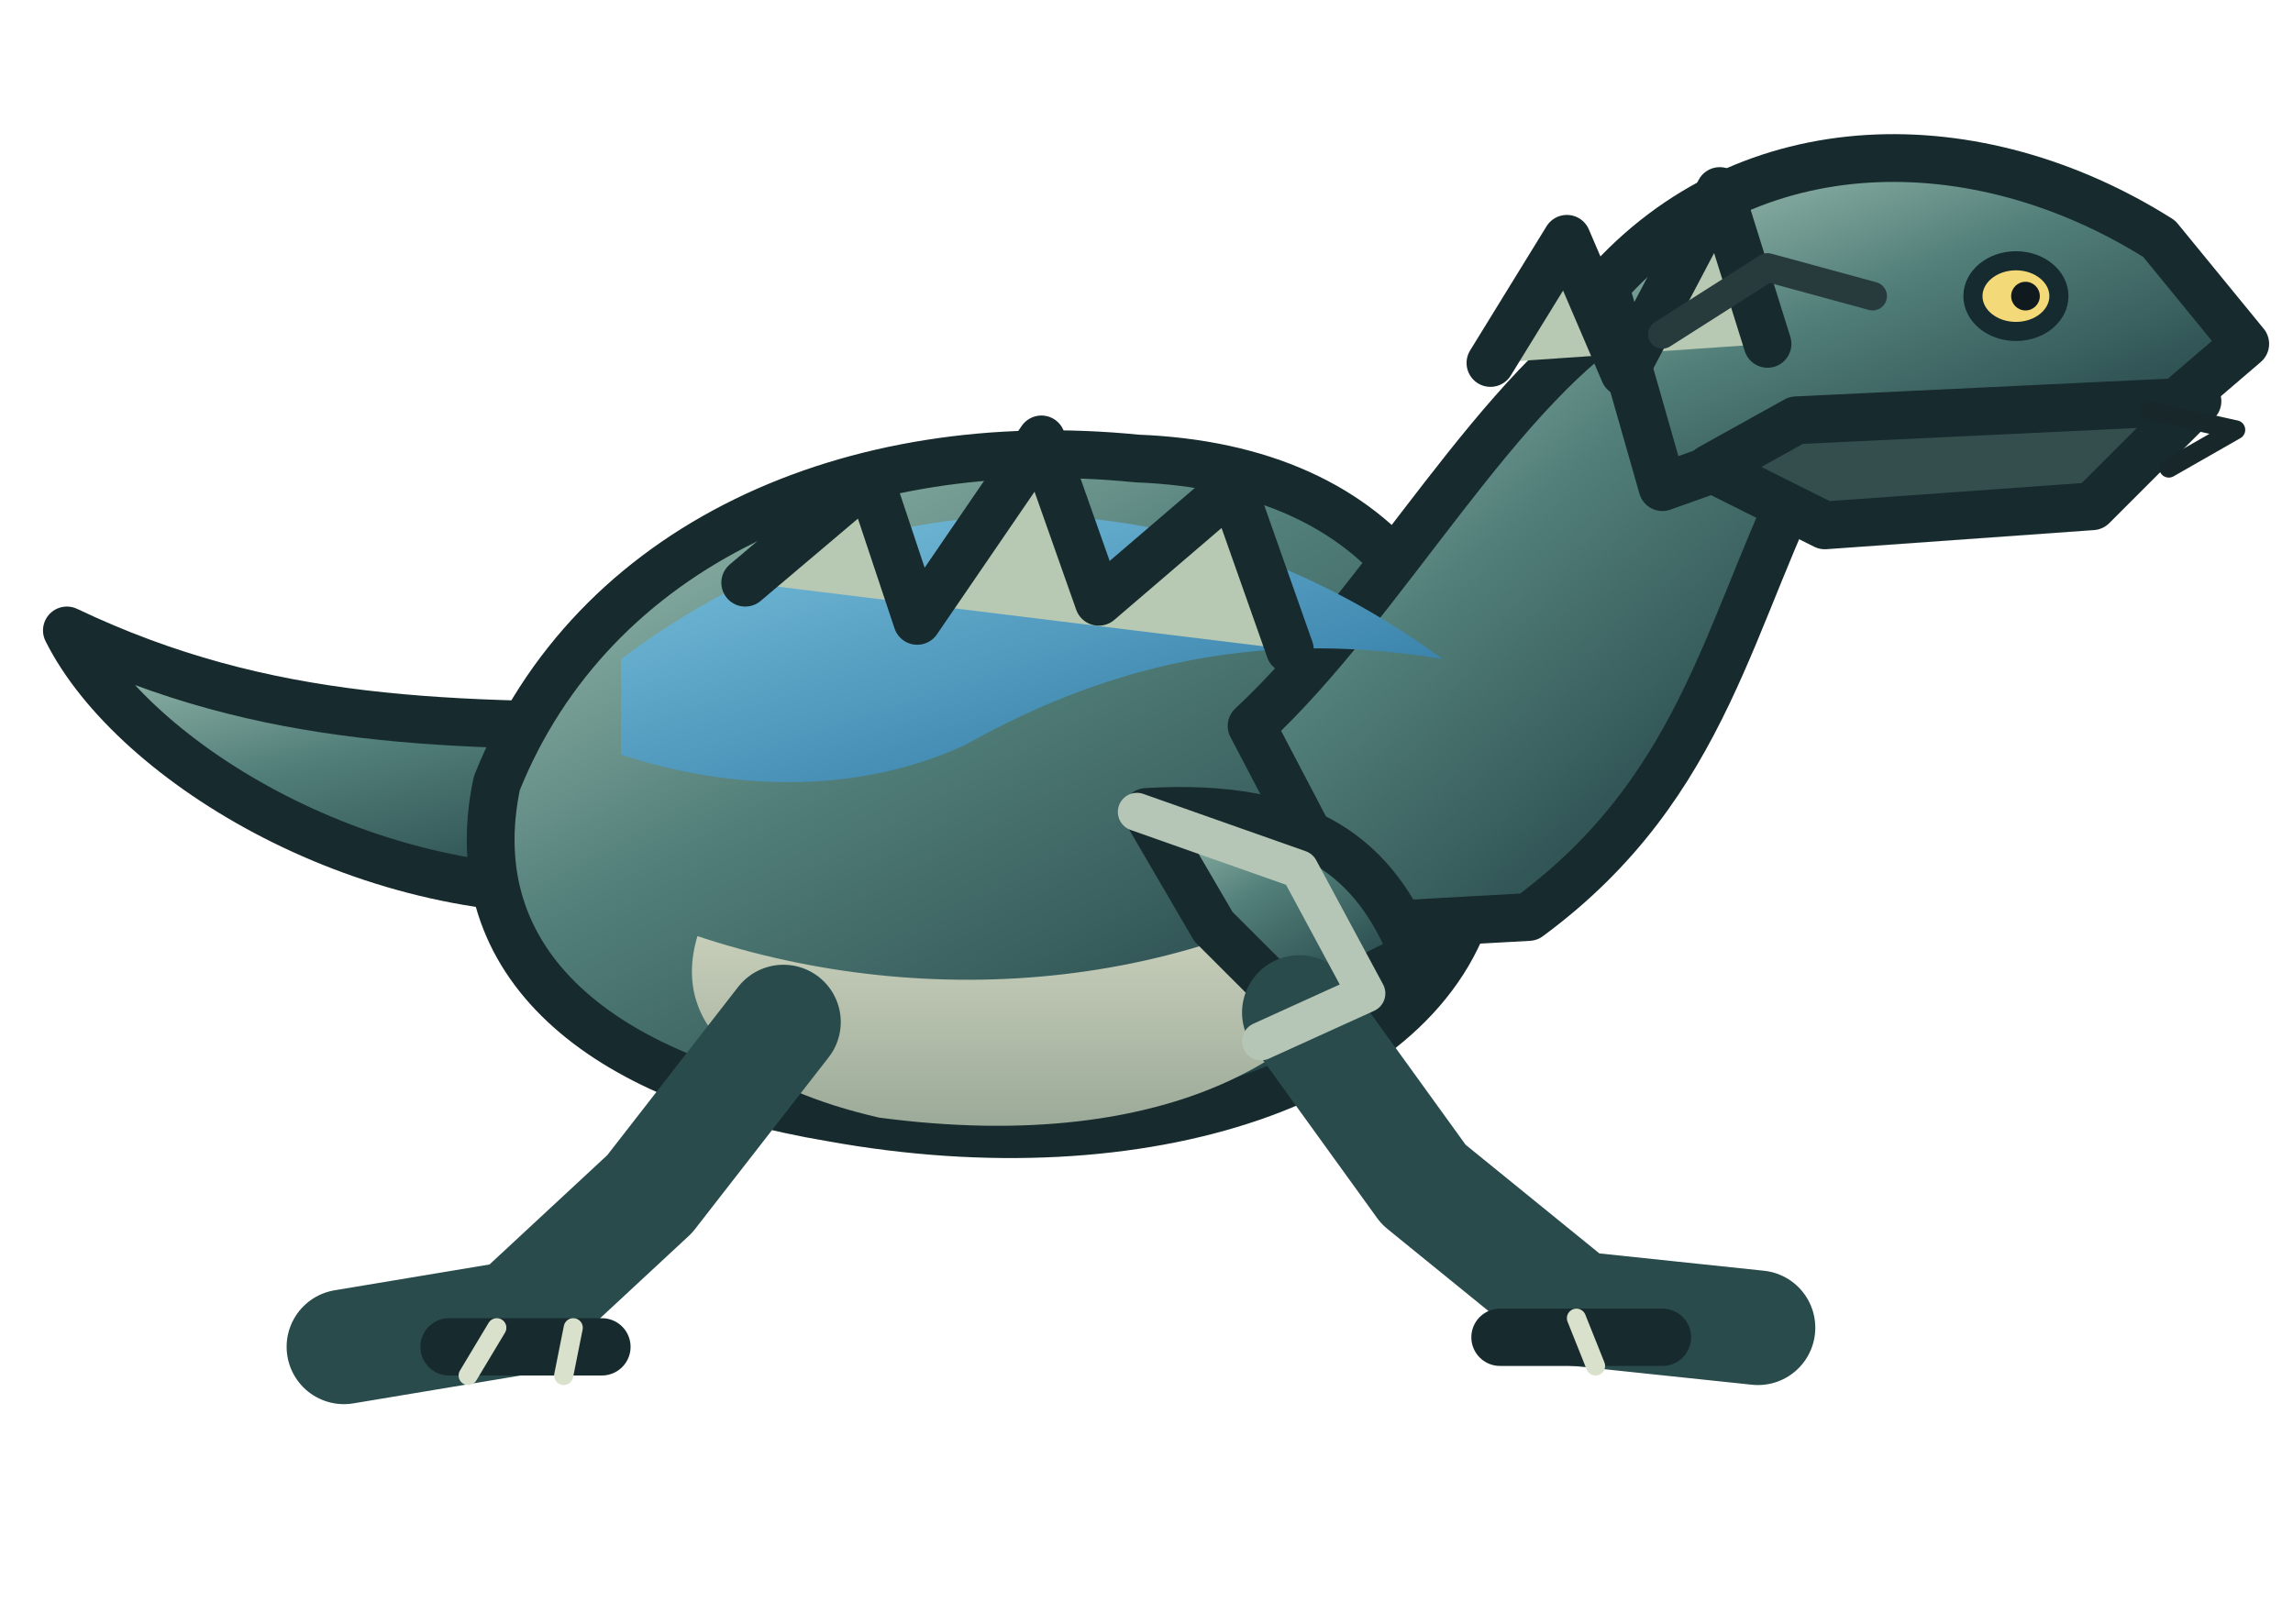
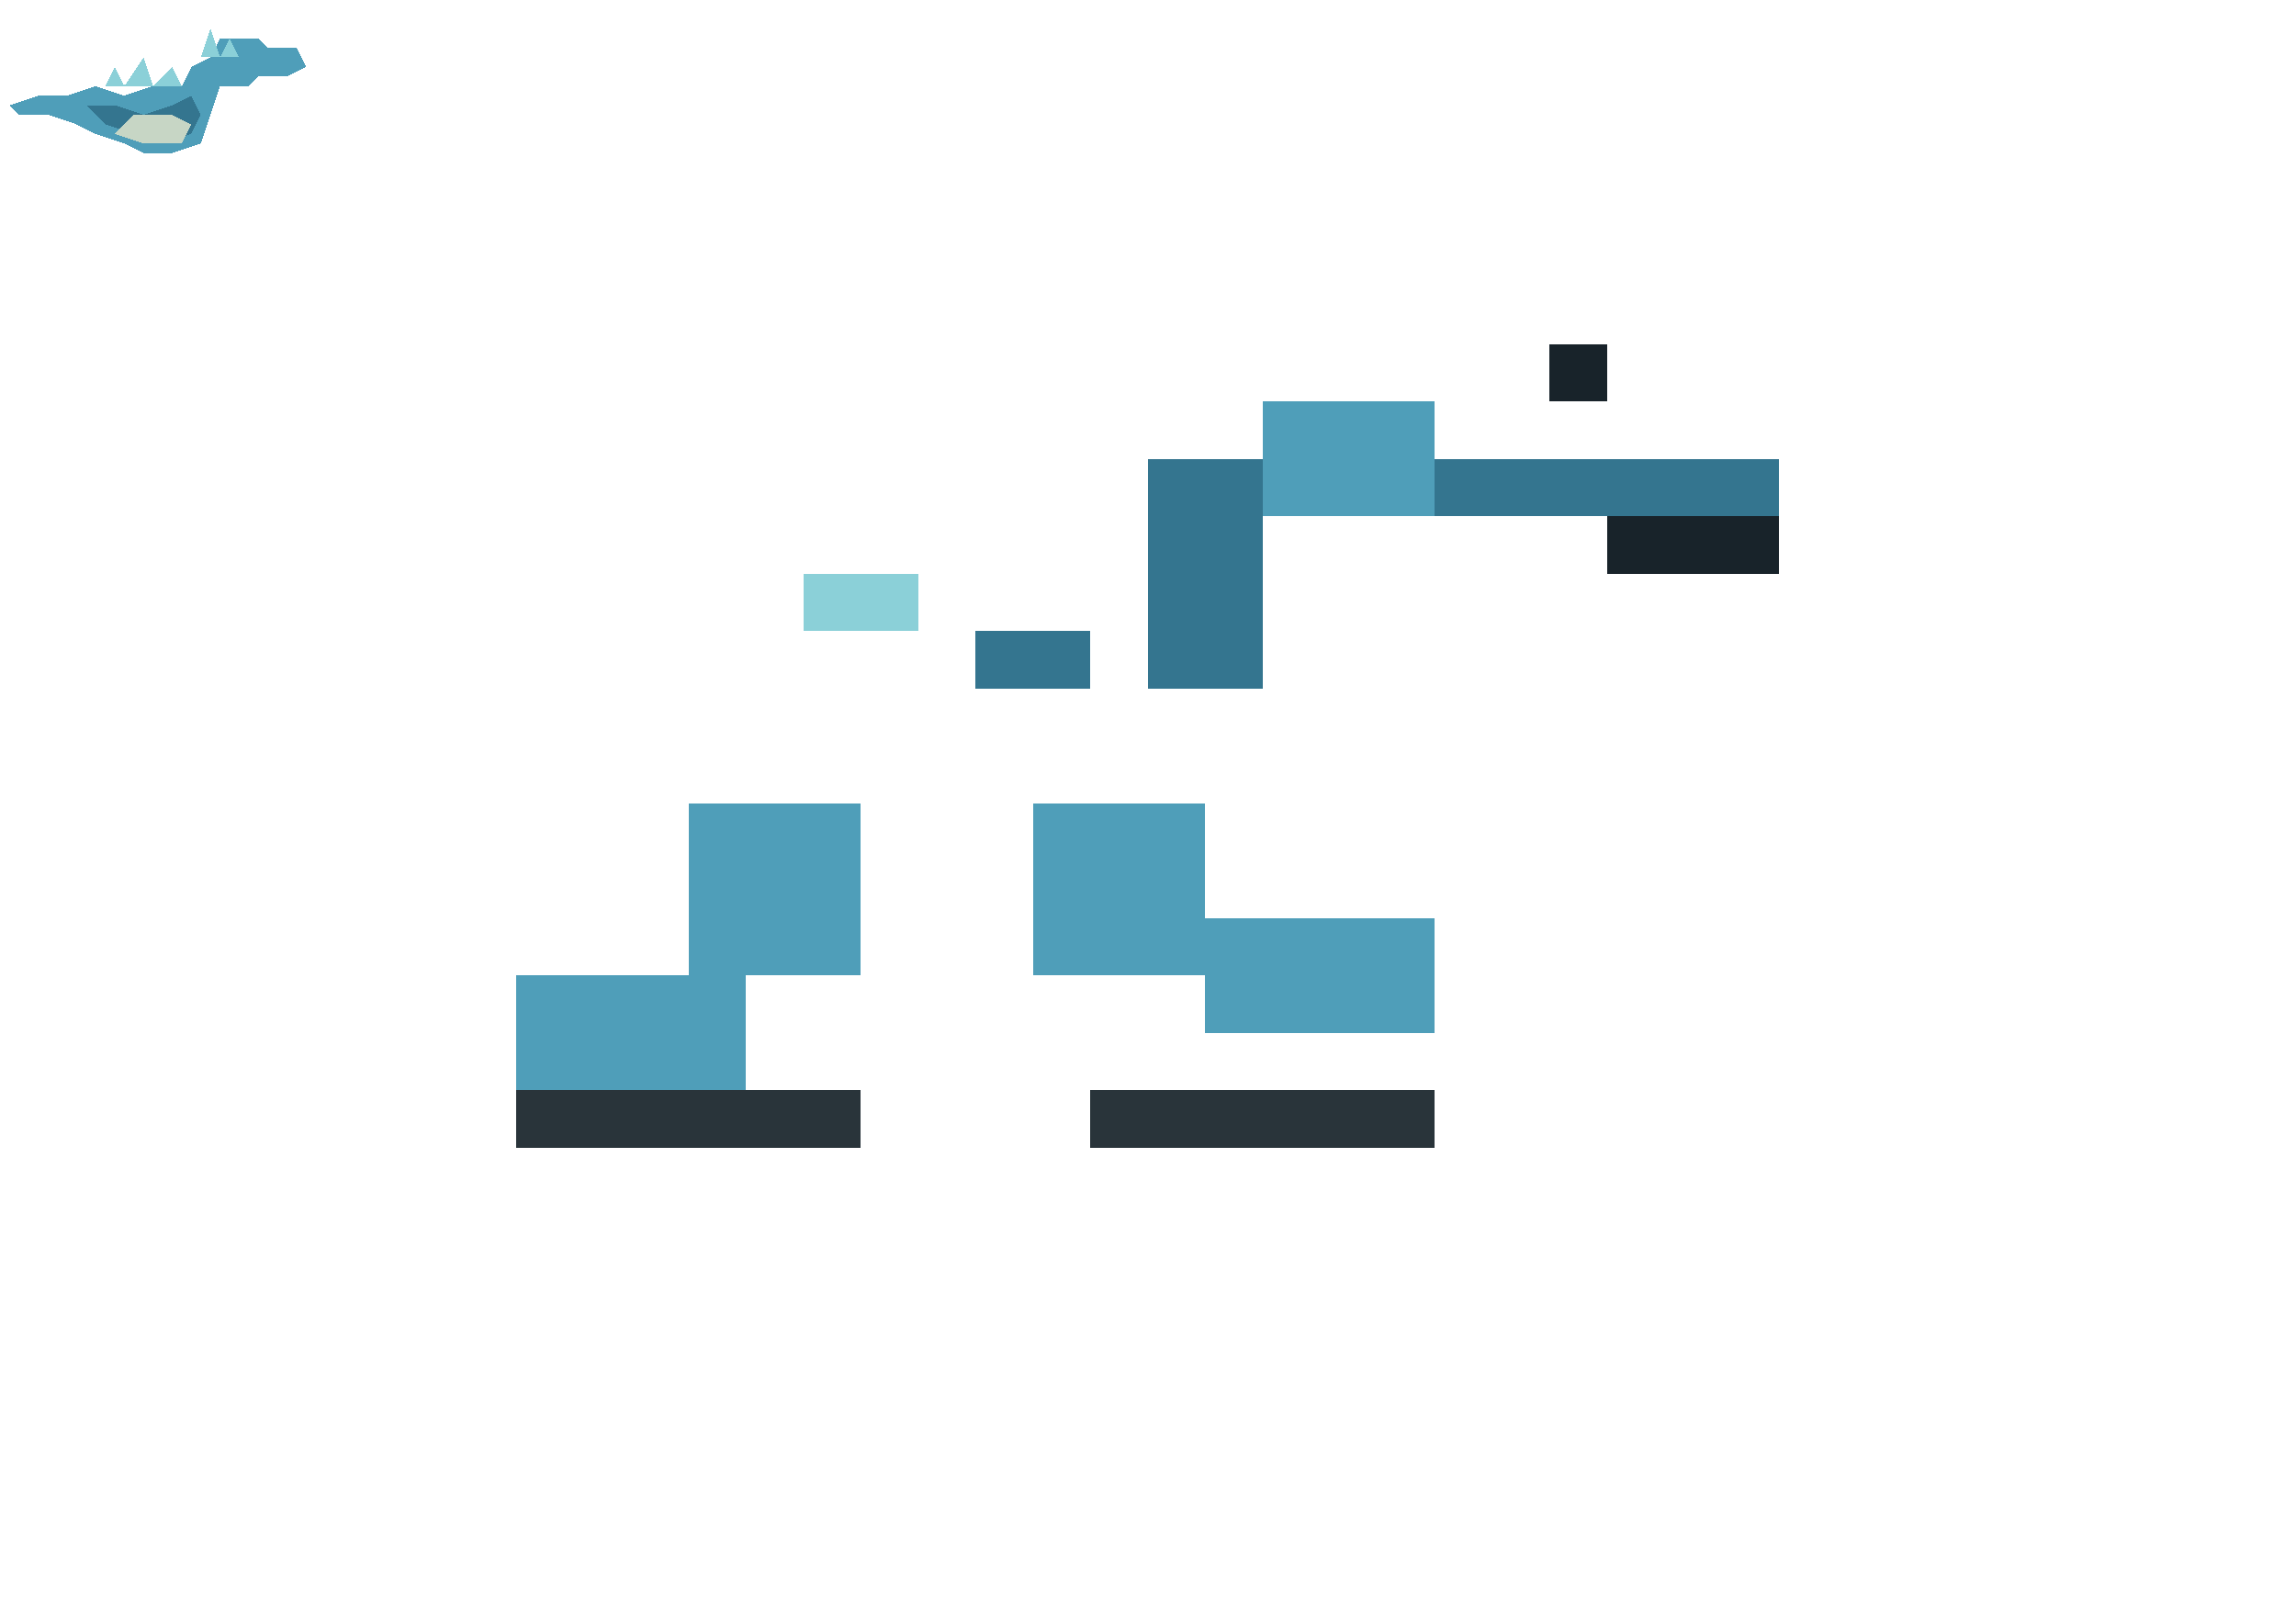
- <svg xmlns="http://www.w3.org/2000/svg" viewBox="0 0 240 170">
-   <defs>
-     <linearGradient id="b" x1="0" y1="0" x2="0.8" y2="1">
-       <stop stop-color="#a6c6b9" />
-       <stop offset=".45" stop-color="#527f79" />
-       <stop offset="1" stop-color="#203e43" />
-     </linearGradient>
-     <linearGradient id="s" x1="0" y1="0" x2="1" y2="1">
-       <stop stop-color="#7bc2de" />
-       <stop offset="1" stop-color="#28719d" />
-     </linearGradient>
-     <linearGradient id="u" x1="0" y1="0" x2="0" y2="1">
-       <stop stop-color="#dce0c9" />
-       <stop offset="1" stop-color="#9caa99" />
-     </linearGradient>
-   </defs>
-   <g stroke="#172a2d" stroke-width="5" stroke-linecap="round" stroke-linejoin="round">
-     <path d="M64 93 C39 95 14 80 7 66 C28 76 47 76 72 76 L91 88Z" fill="url(#b)" />
-     <path d="M52 82 C62 57 89 45 119 48 C145 49 158 66 154 94 C149 113 120 123 87 117 C63 113 48 101 52 82Z" fill="url(#b)" />
-     <path d="M73 98 C97 106 126 104 148 88 C144 111 122 121 92 117 C79 114 70 108 73 98Z" fill="url(#u)" stroke="none" />
-     <path d="M131 76 C145 63 157 40 171 32 C184 25 194 34 190 47 C181 64 179 82 160 96 L142 97Z" fill="url(#b)" />
-     <path d="M168 30 C183 13 207 13 226 25 L235 36 L221 48 L188 46 L174 51Z" fill="url(#b)" />
-     <path d="M188 44 L230 42 L219 53 L191 55 L179 49Z" fill="#344e4d" />
-     <path d="M65 69 C93 48 125 50 151 69 C133 66 117 69 101 78 C88 84 74 82 65 79Z" fill="url(#s)" stroke="none" />
-     <path d="M78 61 L91 50 L96 65 L109 46 L115 63 L129 51 L135 68" fill="#b7c8b3" />
-     <path d="M156 38 L164 25 L170 39 L180 20 L185 36" fill="#b7c8b3" />
-     <path d="M174 35 L185 28 L196 31" fill="none" stroke="#273b3d" stroke-width="3" />
-     <ellipse cx="211" cy="31" rx="4.5" ry="3.7" fill="#f3d978" stroke="#152b30" stroke-width="2" />
-     <circle cx="212" cy="31" r="1.5" fill="#101a1e" stroke="none" />
-     <path d="M225 43 L234 45 L227 49" fill="none" stroke="#18282a" stroke-width="2" />
-     <path d="M120 85 C137 84 144 90 148 100 L136 106 L127 97Z" fill="url(#b)" />
-     <path d="" fill="none" stroke="#294b4c" stroke-width="12" />
-     <path d="M82 107 L68 125 L54 138 L36 141 M136 106 L149 124 L165 137 L184 139" fill="none" stroke="#294b4c" stroke-width="12" />
-     <path d="M47 141 L63 141 M157 140 L174 140" fill="none" stroke="#172a2d" stroke-width="6" />
-     <path d="M52 139 l-3 5 M60 139 l-1 5 M165 138 l2 5" fill="none" stroke="#d9e1cc" stroke-width="2" />
-     <path d="M119 85 L136 91 L143 104 L132 109" fill="none" stroke="#b6c6b6" stroke-width="4" />
-   </g>
+ <svg xmlns="http://www.w3.org/2000/svg" viewBox="0 0 240 168" shape-rendering="crispEdges">
+   <rect width="240" height="168" fill="none" />
+   <polygon points="7,10 10,9 13,10 16,9 19,9 20,7 22,6 23,4 27,4 28,5 31,5 32,7 30,8 27,8 26,9 23,9 22,12 21,15 18,16 15,16 13,15 10,14 8,13 5,12 2,12 1,11 4,10" fill="#4f9eb9" />
+   <polygon points="9,11 12,11 15,12 18,11 20,10 21,12 20,14 17,15 14,14 11,13" fill="#34758f" />
+   <polygon points="14,12 18,12 20,13 19,15 15,15 12,14" fill="#c7d6c5" />
+   <rect x="120" y="48" width="12" height="24" fill="#34758f" />
+   <rect x="132" y="42" width="18" height="12" fill="#4f9eb9" />
+   <rect x="150" y="48" width="18" height="6" fill="#34758f" />
+   <polygon points="11,9 12,7 13,9 15,6 16,9 18,7 19,9" fill="#8bd0d8" />
+   <polygon points="21,6 22,3 23,6 24,4 25,6" fill="#8bd0d8" />
+   <rect x="162" y="48" width="24" height="6" fill="#34758f" />
+   <rect x="168" y="54" width="18" height="6" fill="#18232a" />
+   <rect x="162" y="36" width="6" height="6" fill="#ffe36b" />
+   <rect x="162" y="36" width="6" height="6" fill="#18232a" />
+   <rect x="72" y="84" width="18" height="18" fill="#4f9eb9" />
+   <rect x="108" y="84" width="18" height="18" fill="#4f9eb9" />
+   <rect x="54" y="102" width="24" height="12" fill="#4f9eb9" />
+   <rect x="126" y="96" width="24" height="12" fill="#4f9eb9" />
+   <rect x="54" y="114" width="36" height="6" fill="#29343a" />
+   <rect x="114" y="114" width="36" height="6" fill="#29343a" />
+   <rect x="84" y="60" width="12" height="6" fill="#8bd0d8" />
+   <rect x="102" y="66" width="12" height="6" fill="#34758f" />
</svg>
